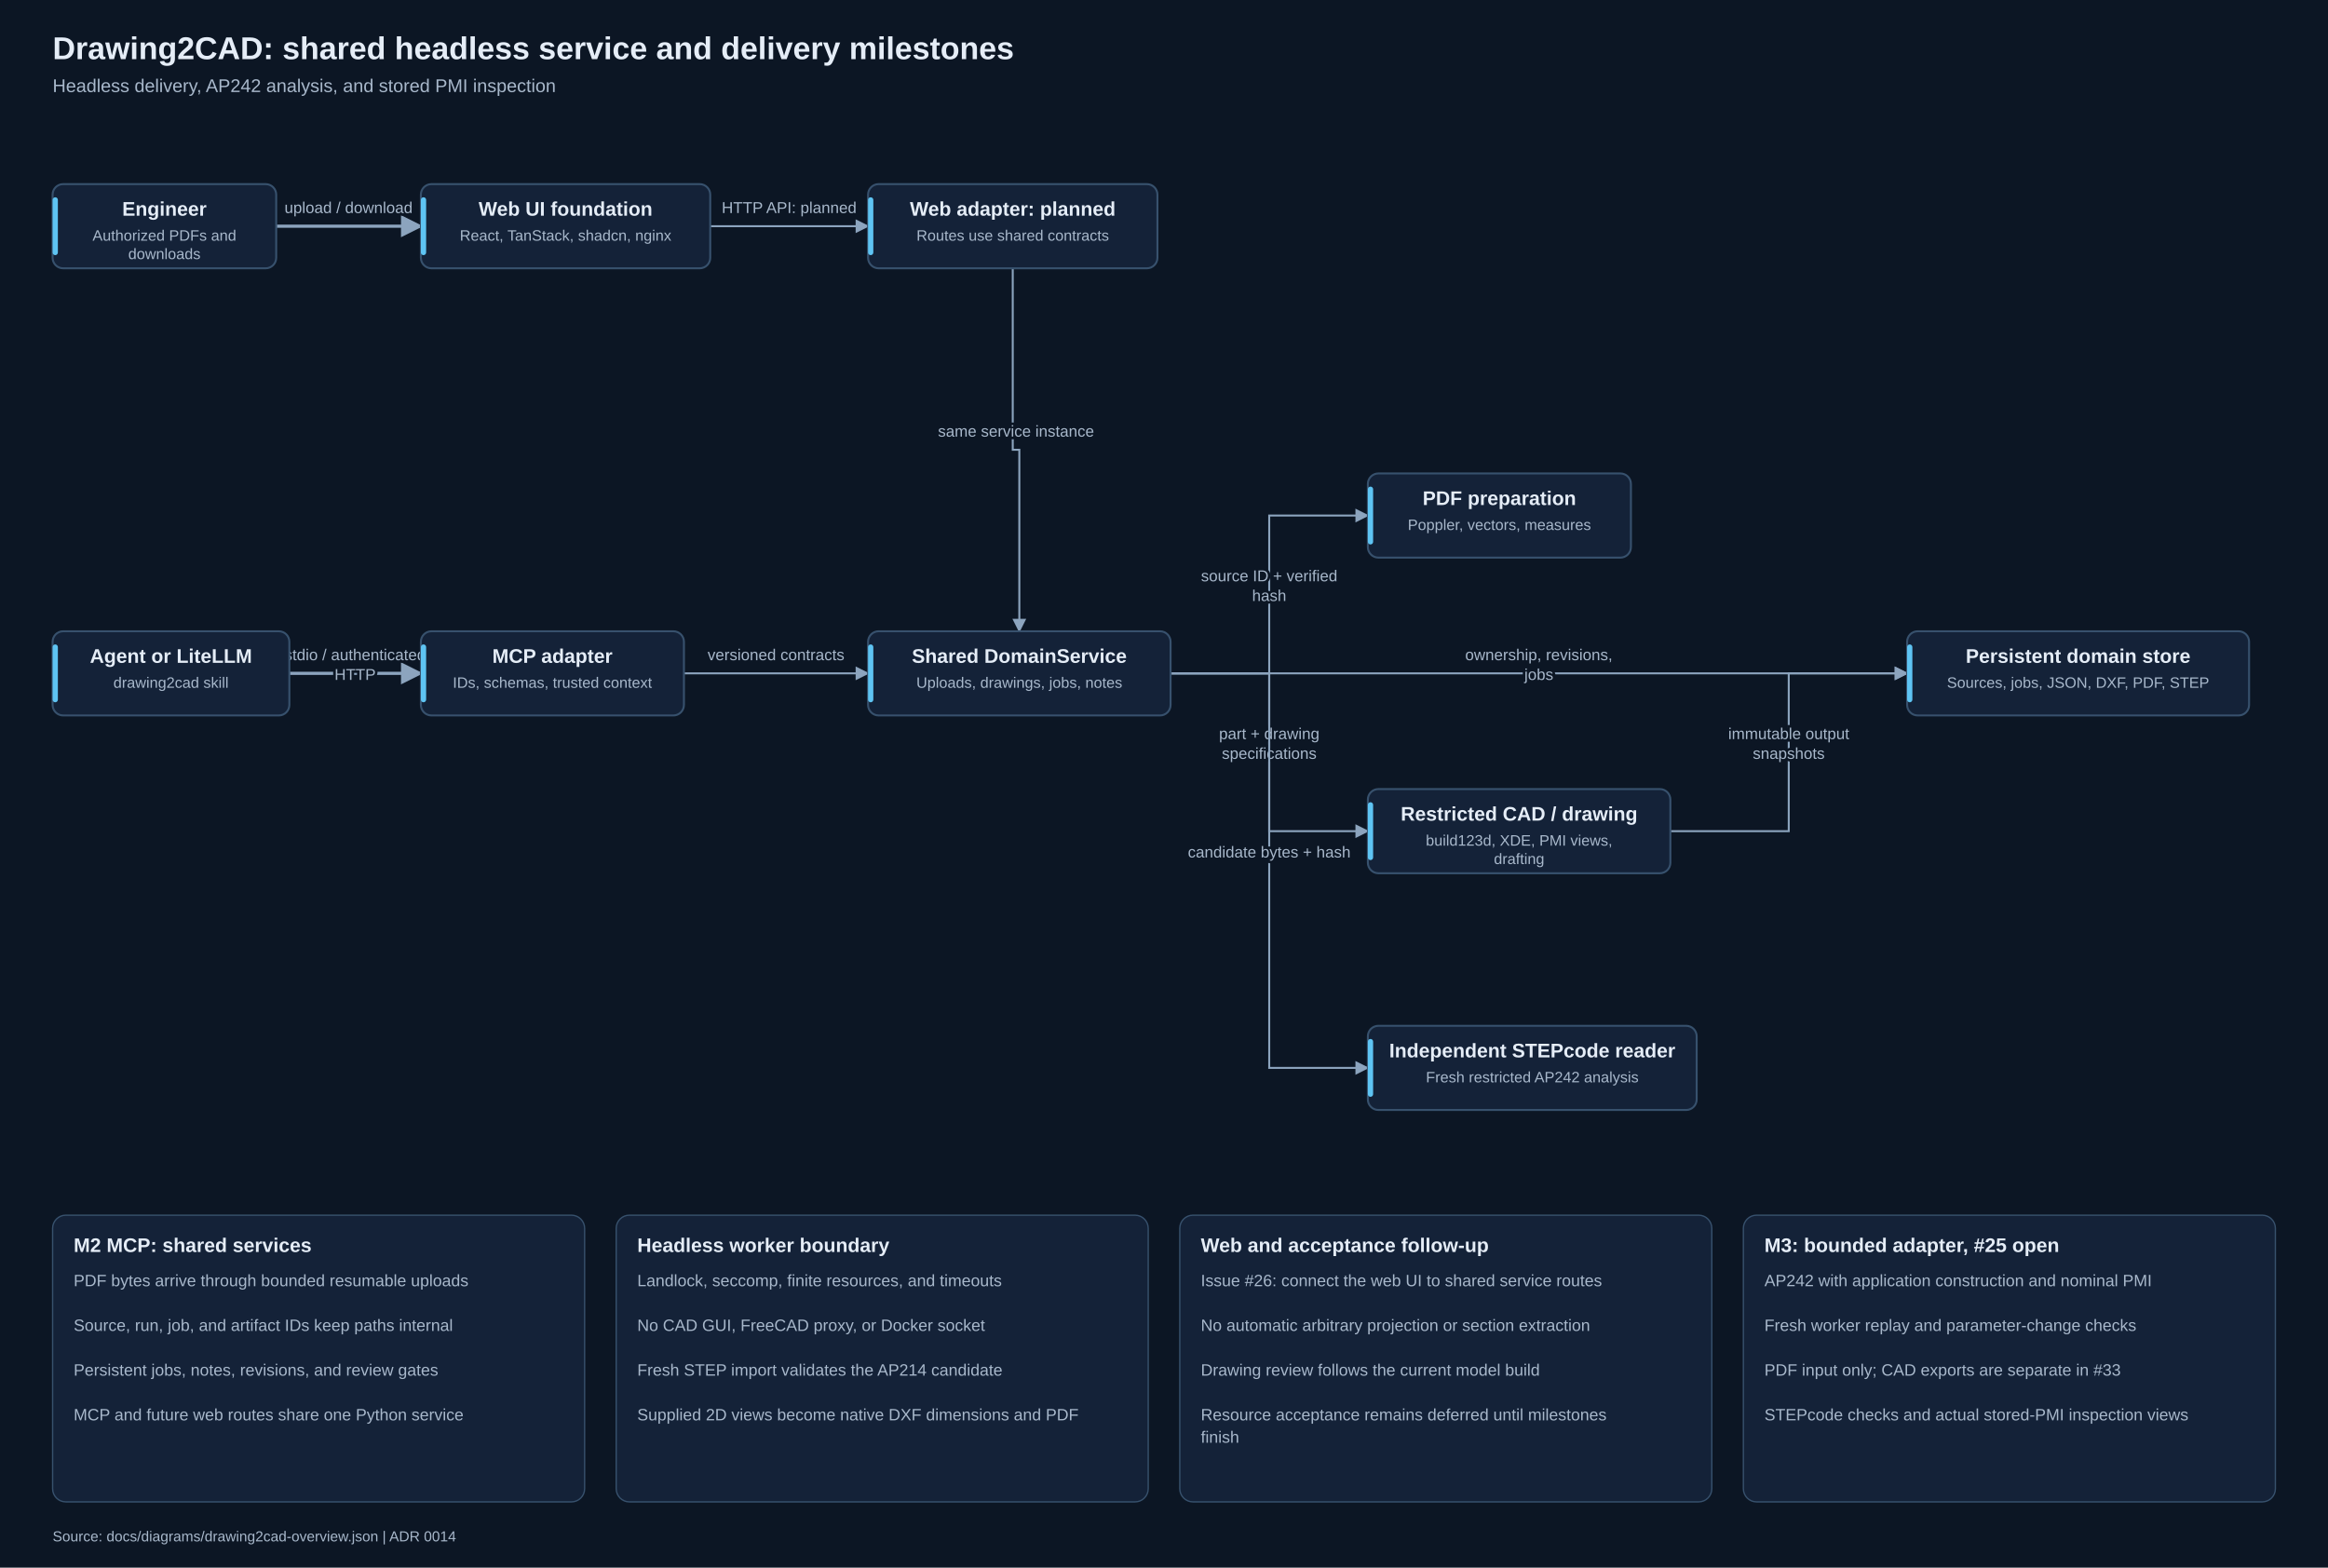
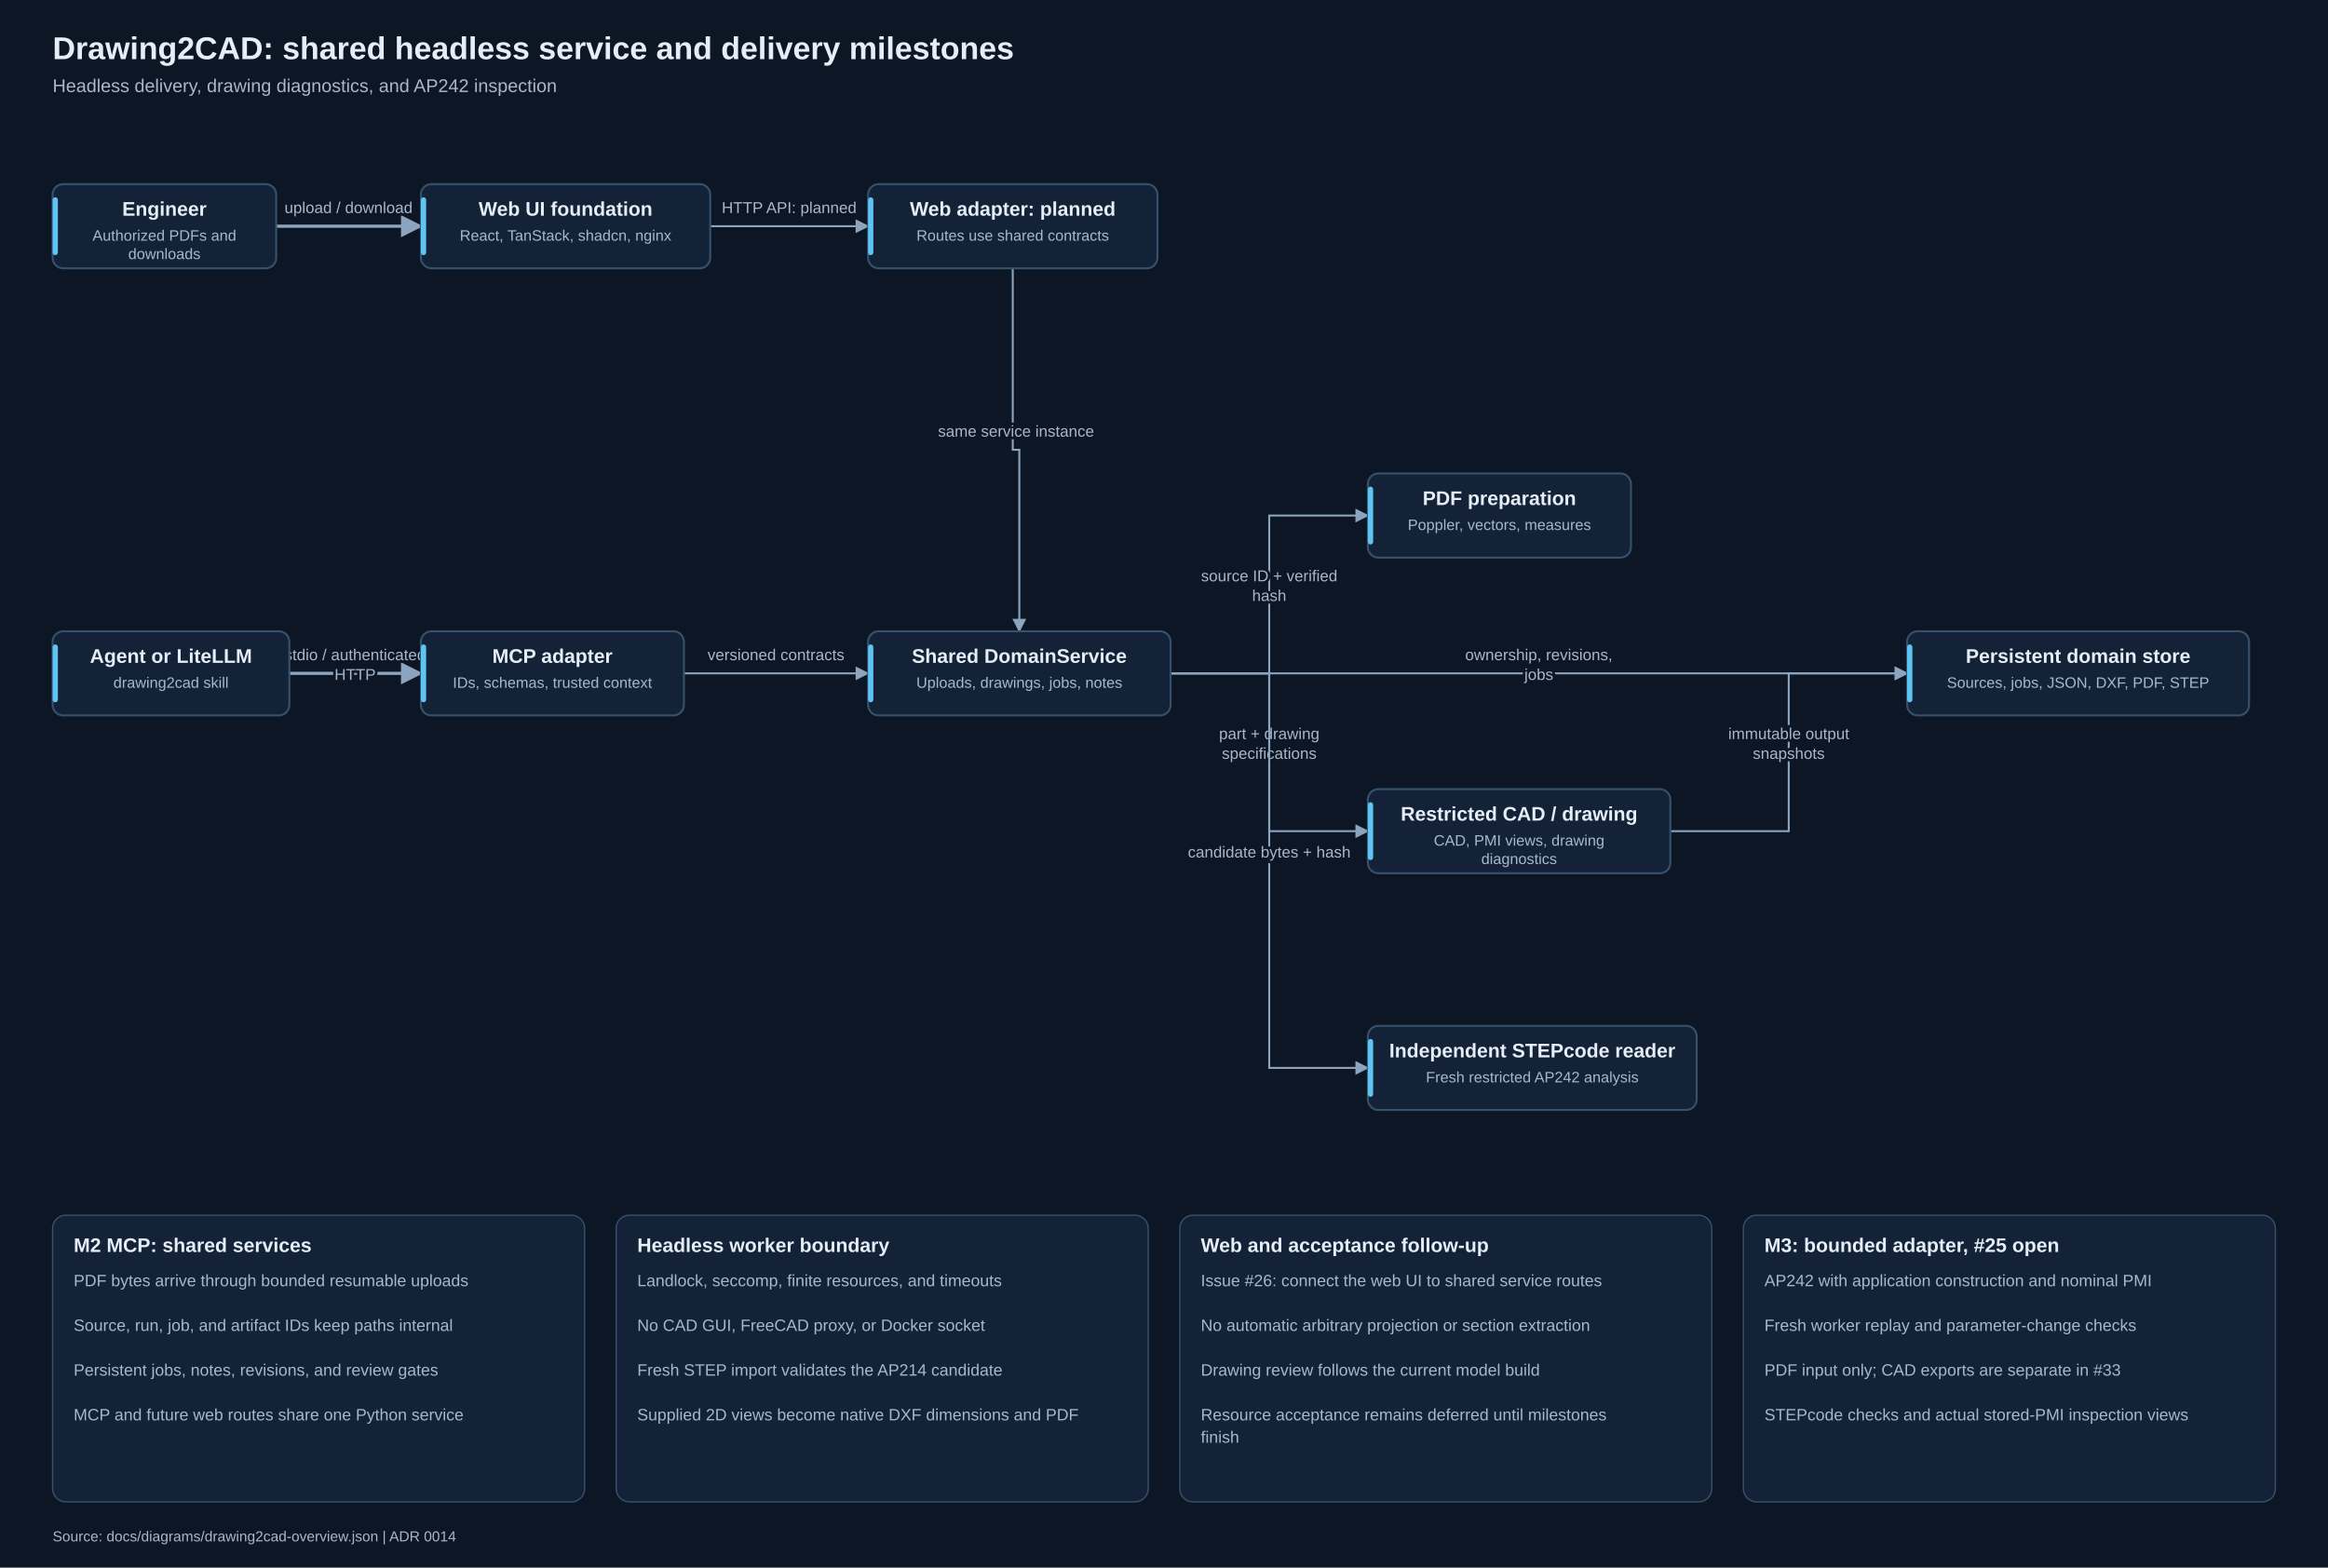
<svg xmlns="http://www.w3.org/2000/svg" viewBox="0 0 1770 1192" role="img" aria-labelledby="title desc">
  <rect width="1770" height="1192" fill="#0c1624" />
  <g font-family="Arial, Helvetica, sans-serif">
    <defs>
      <marker id="arrow" viewBox="0 0 10 10" refX="9" refY="5" markerWidth="7" markerHeight="7" orient="auto-start-reverse">
        <path d="M 0 0 L 10 5 L 0 10 z" fill="#8ca4be" />
      </marker>
    </defs>
    <text x="40" y="45" font-size="24" fill="#e5edf7" font-weight="700" text-anchor="start">Drawing2CAD: shared headless service and delivery milestones</text>
-     <text x="40" y="70" font-size="14" fill="#a8b8cb" font-weight="400" text-anchor="start">Headless delivery, AP242 analysis, and stored PMI inspection</text>
+     <text x="40" y="70" font-size="14" fill="#a8b8cb" font-weight="400" text-anchor="start">Headless delivery, drawing diagnostics, and AP242 inspection</text>
    <path d="M210,172 H265 V172 H320" fill="none" stroke="#8ca4be" stroke-width="2.4" marker-end="url(#arrow)" />
    <text x="265" y="162" text-anchor="middle" font-size="12" fill="#a8b8cb" stroke="#0c1624" stroke-width="4" paint-order="stroke">upload / download</text>
    <path d="M540,172 H600 V172 H660" fill="none" stroke="#8ca4be" stroke-width="1.5" marker-end="url(#arrow)" />
    <text x="600" y="162" text-anchor="middle" font-size="12" fill="#a8b8cb" stroke="#0c1624" stroke-width="4" paint-order="stroke">HTTP API: planned</text>
    <path d="M770,204 V342 H775 V480" fill="none" stroke="#8ca4be" stroke-width="1.5" marker-end="url(#arrow)" />
    <text x="772.5" y="332" text-anchor="middle" font-size="12" fill="#a8b8cb" stroke="#0c1624" stroke-width="4" paint-order="stroke">same service instance</text>
    <path d="M220,512 H270 V512 H320" fill="none" stroke="#8ca4be" stroke-width="2.4" marker-end="url(#arrow)" />
    <text x="270" y="502" text-anchor="middle" font-size="12" fill="#a8b8cb" stroke="#0c1624" stroke-width="4" paint-order="stroke">stdio / authenticated</text>
    <text x="270" y="517" text-anchor="middle" font-size="12" fill="#a8b8cb" stroke="#0c1624" stroke-width="4" paint-order="stroke">HTTP</text>
    <path d="M520,512 H590 V512 H660" fill="none" stroke="#8ca4be" stroke-width="1.5" marker-end="url(#arrow)" />
    <text x="590" y="502" text-anchor="middle" font-size="12" fill="#a8b8cb" stroke="#0c1624" stroke-width="4" paint-order="stroke">versioned contracts</text>
    <path d="M890,512 H965 V392 H1040" fill="none" stroke="#8ca4be" stroke-width="1.5" marker-end="url(#arrow)" />
    <text x="965" y="442" text-anchor="middle" font-size="12" fill="#a8b8cb" stroke="#0c1624" stroke-width="4" paint-order="stroke">source ID + verified</text>
    <text x="965" y="457" text-anchor="middle" font-size="12" fill="#a8b8cb" stroke="#0c1624" stroke-width="4" paint-order="stroke">hash</text>
    <path d="M890,512 H965 V632 H1040" fill="none" stroke="#8ca4be" stroke-width="1.5" marker-end="url(#arrow)" />
    <text x="965" y="562" text-anchor="middle" font-size="12" fill="#a8b8cb" stroke="#0c1624" stroke-width="4" paint-order="stroke">part + drawing</text>
    <text x="965" y="577" text-anchor="middle" font-size="12" fill="#a8b8cb" stroke="#0c1624" stroke-width="4" paint-order="stroke">specifications</text>
    <path d="M890,512 H965 V812 H1040" fill="none" stroke="#8ca4be" stroke-width="1.5" marker-end="url(#arrow)" />
    <text x="965" y="652" text-anchor="middle" font-size="12" fill="#a8b8cb" stroke="#0c1624" stroke-width="4" paint-order="stroke">candidate bytes + hash</text>
    <path d="M890,512 H1170 V512 H1450" fill="none" stroke="#8ca4be" stroke-width="1.5" marker-end="url(#arrow)" />
    <text x="1170" y="502" text-anchor="middle" font-size="12" fill="#a8b8cb" stroke="#0c1624" stroke-width="4" paint-order="stroke">ownership, revisions,</text>
    <text x="1170" y="517" text-anchor="middle" font-size="12" fill="#a8b8cb" stroke="#0c1624" stroke-width="4" paint-order="stroke">jobs</text>
    <path d="M1270,632 H1360 V512 H1450" fill="none" stroke="#8ca4be" stroke-width="1.5" marker-end="url(#arrow)" />
    <text x="1360" y="562" text-anchor="middle" font-size="12" fill="#a8b8cb" stroke="#0c1624" stroke-width="4" paint-order="stroke">immutable output</text>
    <text x="1360" y="577" text-anchor="middle" font-size="12" fill="#a8b8cb" stroke="#0c1624" stroke-width="4" paint-order="stroke">snapshots</text>
    <g id="engineer">
      <rect x="40" y="140" width="170" height="64" rx="8" fill="#142238" stroke="#37516d" stroke-width="1.5" />
      <rect x="40" y="150" width="4" height="44" rx="2" fill="#5ec4f3" />
      <text x="125" y="164" font-size="15" fill="#e5edf7" font-weight="700" text-anchor="middle">Engineer</text>
      <text x="125" y="183" font-size="11.5" fill="#a8b8cb" font-weight="400" text-anchor="middle">Authorized PDFs and</text>
      <text x="125" y="197" font-size="11.5" fill="#a8b8cb" font-weight="400" text-anchor="middle">downloads</text>
    </g>
    <g id="webui">
      <rect x="320" y="140" width="220" height="64" rx="8" fill="#142238" stroke="#37516d" stroke-width="1.5" />
      <rect x="320" y="150" width="4" height="44" rx="2" fill="#5ec4f3" />
      <text x="430" y="164" font-size="15" fill="#e5edf7" font-weight="700" text-anchor="middle">Web UI foundation</text>
      <text x="430" y="183" font-size="11.5" fill="#a8b8cb" font-weight="400" text-anchor="middle">React, TanStack, shadcn, nginx</text>
    </g>
    <g id="demoapi">
      <rect x="660" y="140" width="220" height="64" rx="8" fill="#142238" stroke="#37516d" stroke-width="1.5" />
      <rect x="660" y="150" width="4" height="44" rx="2" fill="#5ec4f3" />
      <text x="770" y="164" font-size="15" fill="#e5edf7" font-weight="700" text-anchor="middle">Web adapter: planned</text>
      <text x="770" y="183" font-size="11.5" fill="#a8b8cb" font-weight="400" text-anchor="middle">Routes use shared contracts</text>
    </g>
    <g id="demotools">
      <rect x="660" y="480" width="230" height="64" rx="8" fill="#142238" stroke="#37516d" stroke-width="1.5" />
      <rect x="660" y="490" width="4" height="44" rx="2" fill="#5ec4f3" />
      <text x="775" y="504" font-size="15" fill="#e5edf7" font-weight="700" text-anchor="middle">Shared DomainService</text>
      <text x="775" y="523" font-size="11.5" fill="#a8b8cb" font-weight="400" text-anchor="middle">Uploads, drawings, jobs, notes</text>
    </g>
    <g id="agent">
      <rect x="40" y="480" width="180" height="64" rx="8" fill="#142238" stroke="#37516d" stroke-width="1.5" />
      <rect x="40" y="490" width="4" height="44" rx="2" fill="#5ec4f3" />
      <text x="130" y="504" font-size="15" fill="#e5edf7" font-weight="700" text-anchor="middle">Agent or LiteLLM</text>
      <text x="130" y="523" font-size="11.5" fill="#a8b8cb" font-weight="400" text-anchor="middle">drawing2cad skill</text>
    </g>
    <g id="mcp">
      <rect x="320" y="480" width="200" height="64" rx="8" fill="#142238" stroke="#37516d" stroke-width="1.5" />
      <rect x="320" y="490" width="4" height="44" rx="2" fill="#5ec4f3" />
      <text x="420" y="504" font-size="15" fill="#e5edf7" font-weight="700" text-anchor="middle">MCP adapter</text>
      <text x="420" y="523" font-size="11.5" fill="#a8b8cb" font-weight="400" text-anchor="middle">IDs, schemas, trusted context</text>
    </g>
    <g id="pdf">
      <rect x="1040" y="360" width="200" height="64" rx="8" fill="#142238" stroke="#37516d" stroke-width="1.5" />
      <rect x="1040" y="370" width="4" height="44" rx="2" fill="#5ec4f3" />
      <text x="1140" y="384" font-size="15" fill="#e5edf7" font-weight="700" text-anchor="middle">PDF preparation</text>
      <text x="1140" y="403" font-size="11.5" fill="#a8b8cb" font-weight="400" text-anchor="middle">Poppler, vectors, measures</text>
    </g>
    <g id="worker">
      <rect x="1040" y="600" width="230" height="64" rx="8" fill="#142238" stroke="#37516d" stroke-width="1.5" />
      <rect x="1040" y="610" width="4" height="44" rx="2" fill="#5ec4f3" />
      <text x="1155" y="624" font-size="15" fill="#e5edf7" font-weight="700" text-anchor="middle">Restricted CAD / drawing</text>
-       <text x="1155" y="643" font-size="11.5" fill="#a8b8cb" font-weight="400" text-anchor="middle">build123d, XDE, PMI views,</text>
-       <text x="1155" y="657" font-size="11.5" fill="#a8b8cb" font-weight="400" text-anchor="middle">drafting</text>
+       <text x="1155" y="643" font-size="11.5" fill="#a8b8cb" font-weight="400" text-anchor="middle">CAD, PMI views, drawing</text>
+       <text x="1155" y="657" font-size="11.5" fill="#a8b8cb" font-weight="400" text-anchor="middle">diagnostics</text>
    </g>
    <g id="analyzer">
      <rect x="1040" y="780" width="250" height="64" rx="8" fill="#142238" stroke="#37516d" stroke-width="1.5" />
      <rect x="1040" y="790" width="4" height="44" rx="2" fill="#5ec4f3" />
      <text x="1165" y="804" font-size="15" fill="#e5edf7" font-weight="700" text-anchor="middle">Independent STEPcode reader</text>
      <text x="1165" y="823" font-size="11.5" fill="#a8b8cb" font-weight="400" text-anchor="middle">Fresh restricted AP242 analysis</text>
    </g>
    <g id="artifacts">
      <rect x="1450" y="480" width="260" height="64" rx="8" fill="#142238" stroke="#37516d" stroke-width="1.5" />
      <rect x="1450" y="490" width="4" height="44" rx="2" fill="#5ec4f3" />
      <text x="1580" y="504" font-size="15" fill="#e5edf7" font-weight="700" text-anchor="middle">Persistent domain store</text>
      <text x="1580" y="523" font-size="11.5" fill="#a8b8cb" font-weight="400" text-anchor="middle">Sources, jobs, JSON, DXF, PDF, STEP</text>
    </g>
    <rect x="40" y="924" width="404.5" height="218" rx="10" fill="#142238" stroke="#37516d" />
    <text x="56" y="952" font-size="15" fill="#e5edf7" font-weight="700" text-anchor="start">M2 MCP: shared services</text>
    <text x="56" y="978" font-size="12.5" fill="#a8b8cb" font-weight="400" text-anchor="start">PDF bytes arrive through bounded resumable uploads</text>
    <text x="56" y="995" font-size="12.5" fill="#a8b8cb" font-weight="400" text-anchor="start" />
    <text x="56" y="1012" font-size="12.5" fill="#a8b8cb" font-weight="400" text-anchor="start">Source, run, job, and artifact IDs keep paths internal</text>
    <text x="56" y="1029" font-size="12.5" fill="#a8b8cb" font-weight="400" text-anchor="start" />
    <text x="56" y="1046" font-size="12.5" fill="#a8b8cb" font-weight="400" text-anchor="start">Persistent jobs, notes, revisions, and review gates</text>
    <text x="56" y="1063" font-size="12.5" fill="#a8b8cb" font-weight="400" text-anchor="start" />
    <text x="56" y="1080" font-size="12.5" fill="#a8b8cb" font-weight="400" text-anchor="start">MCP and future web routes share one Python service</text>
    <text x="56" y="1097" font-size="12.5" fill="#a8b8cb" font-weight="400" text-anchor="start" />
    <rect x="468.5" y="924" width="404.5" height="218" rx="10" fill="#142238" stroke="#37516d" />
    <text x="484.5" y="952" font-size="15" fill="#e5edf7" font-weight="700" text-anchor="start">Headless worker boundary</text>
    <text x="484.5" y="978" font-size="12.5" fill="#a8b8cb" font-weight="400" text-anchor="start">Landlock, seccomp, finite resources, and timeouts</text>
    <text x="484.5" y="995" font-size="12.5" fill="#a8b8cb" font-weight="400" text-anchor="start" />
    <text x="484.5" y="1012" font-size="12.5" fill="#a8b8cb" font-weight="400" text-anchor="start">No CAD GUI, FreeCAD proxy, or Docker socket</text>
    <text x="484.5" y="1029" font-size="12.5" fill="#a8b8cb" font-weight="400" text-anchor="start" />
    <text x="484.5" y="1046" font-size="12.5" fill="#a8b8cb" font-weight="400" text-anchor="start">Fresh STEP import validates the AP214 candidate</text>
    <text x="484.5" y="1063" font-size="12.5" fill="#a8b8cb" font-weight="400" text-anchor="start" />
    <text x="484.5" y="1080" font-size="12.5" fill="#a8b8cb" font-weight="400" text-anchor="start">Supplied 2D views become native DXF dimensions and PDF</text>
    <text x="484.5" y="1097" font-size="12.5" fill="#a8b8cb" font-weight="400" text-anchor="start" />
    <rect x="897" y="924" width="404.5" height="218" rx="10" fill="#142238" stroke="#37516d" />
    <text x="913" y="952" font-size="15" fill="#e5edf7" font-weight="700" text-anchor="start">Web and acceptance follow-up</text>
    <text x="913" y="978" font-size="12.5" fill="#a8b8cb" font-weight="400" text-anchor="start">Issue #26: connect the web UI to shared service routes</text>
    <text x="913" y="995" font-size="12.5" fill="#a8b8cb" font-weight="400" text-anchor="start" />
    <text x="913" y="1012" font-size="12.5" fill="#a8b8cb" font-weight="400" text-anchor="start">No automatic arbitrary projection or section extraction</text>
    <text x="913" y="1029" font-size="12.5" fill="#a8b8cb" font-weight="400" text-anchor="start" />
    <text x="913" y="1046" font-size="12.5" fill="#a8b8cb" font-weight="400" text-anchor="start">Drawing review follows the current model build</text>
    <text x="913" y="1063" font-size="12.5" fill="#a8b8cb" font-weight="400" text-anchor="start" />
    <text x="913" y="1080" font-size="12.5" fill="#a8b8cb" font-weight="400" text-anchor="start">Resource acceptance remains deferred until milestones</text>
    <text x="913" y="1097" font-size="12.5" fill="#a8b8cb" font-weight="400" text-anchor="start">finish</text>
    <text x="913" y="1114" font-size="12.5" fill="#a8b8cb" font-weight="400" text-anchor="start" />
    <rect x="1325.5" y="924" width="404.5" height="218" rx="10" fill="#142238" stroke="#37516d" />
    <text x="1341.5" y="952" font-size="15" fill="#e5edf7" font-weight="700" text-anchor="start">M3: bounded adapter, #25 open</text>
    <text x="1341.5" y="978" font-size="12.5" fill="#a8b8cb" font-weight="400" text-anchor="start">AP242 with application construction and nominal PMI</text>
    <text x="1341.5" y="995" font-size="12.5" fill="#a8b8cb" font-weight="400" text-anchor="start" />
    <text x="1341.5" y="1012" font-size="12.5" fill="#a8b8cb" font-weight="400" text-anchor="start">Fresh worker replay and parameter-change checks</text>
    <text x="1341.5" y="1029" font-size="12.5" fill="#a8b8cb" font-weight="400" text-anchor="start" />
    <text x="1341.5" y="1046" font-size="12.5" fill="#a8b8cb" font-weight="400" text-anchor="start">PDF input only; CAD exports are separate in #33</text>
    <text x="1341.5" y="1063" font-size="12.5" fill="#a8b8cb" font-weight="400" text-anchor="start" />
    <text x="1341.5" y="1080" font-size="12.5" fill="#a8b8cb" font-weight="400" text-anchor="start">STEPcode checks and actual stored-PMI inspection views</text>
    <text x="1341.5" y="1097" font-size="12.5" fill="#a8b8cb" font-weight="400" text-anchor="start" />
    <text x="40" y="1172" font-size="11" fill="#a8b8cb" font-weight="400" text-anchor="start">Source: docs/diagrams/drawing2cad-overview.json | ADR 0014</text>
  </g>
</svg>
